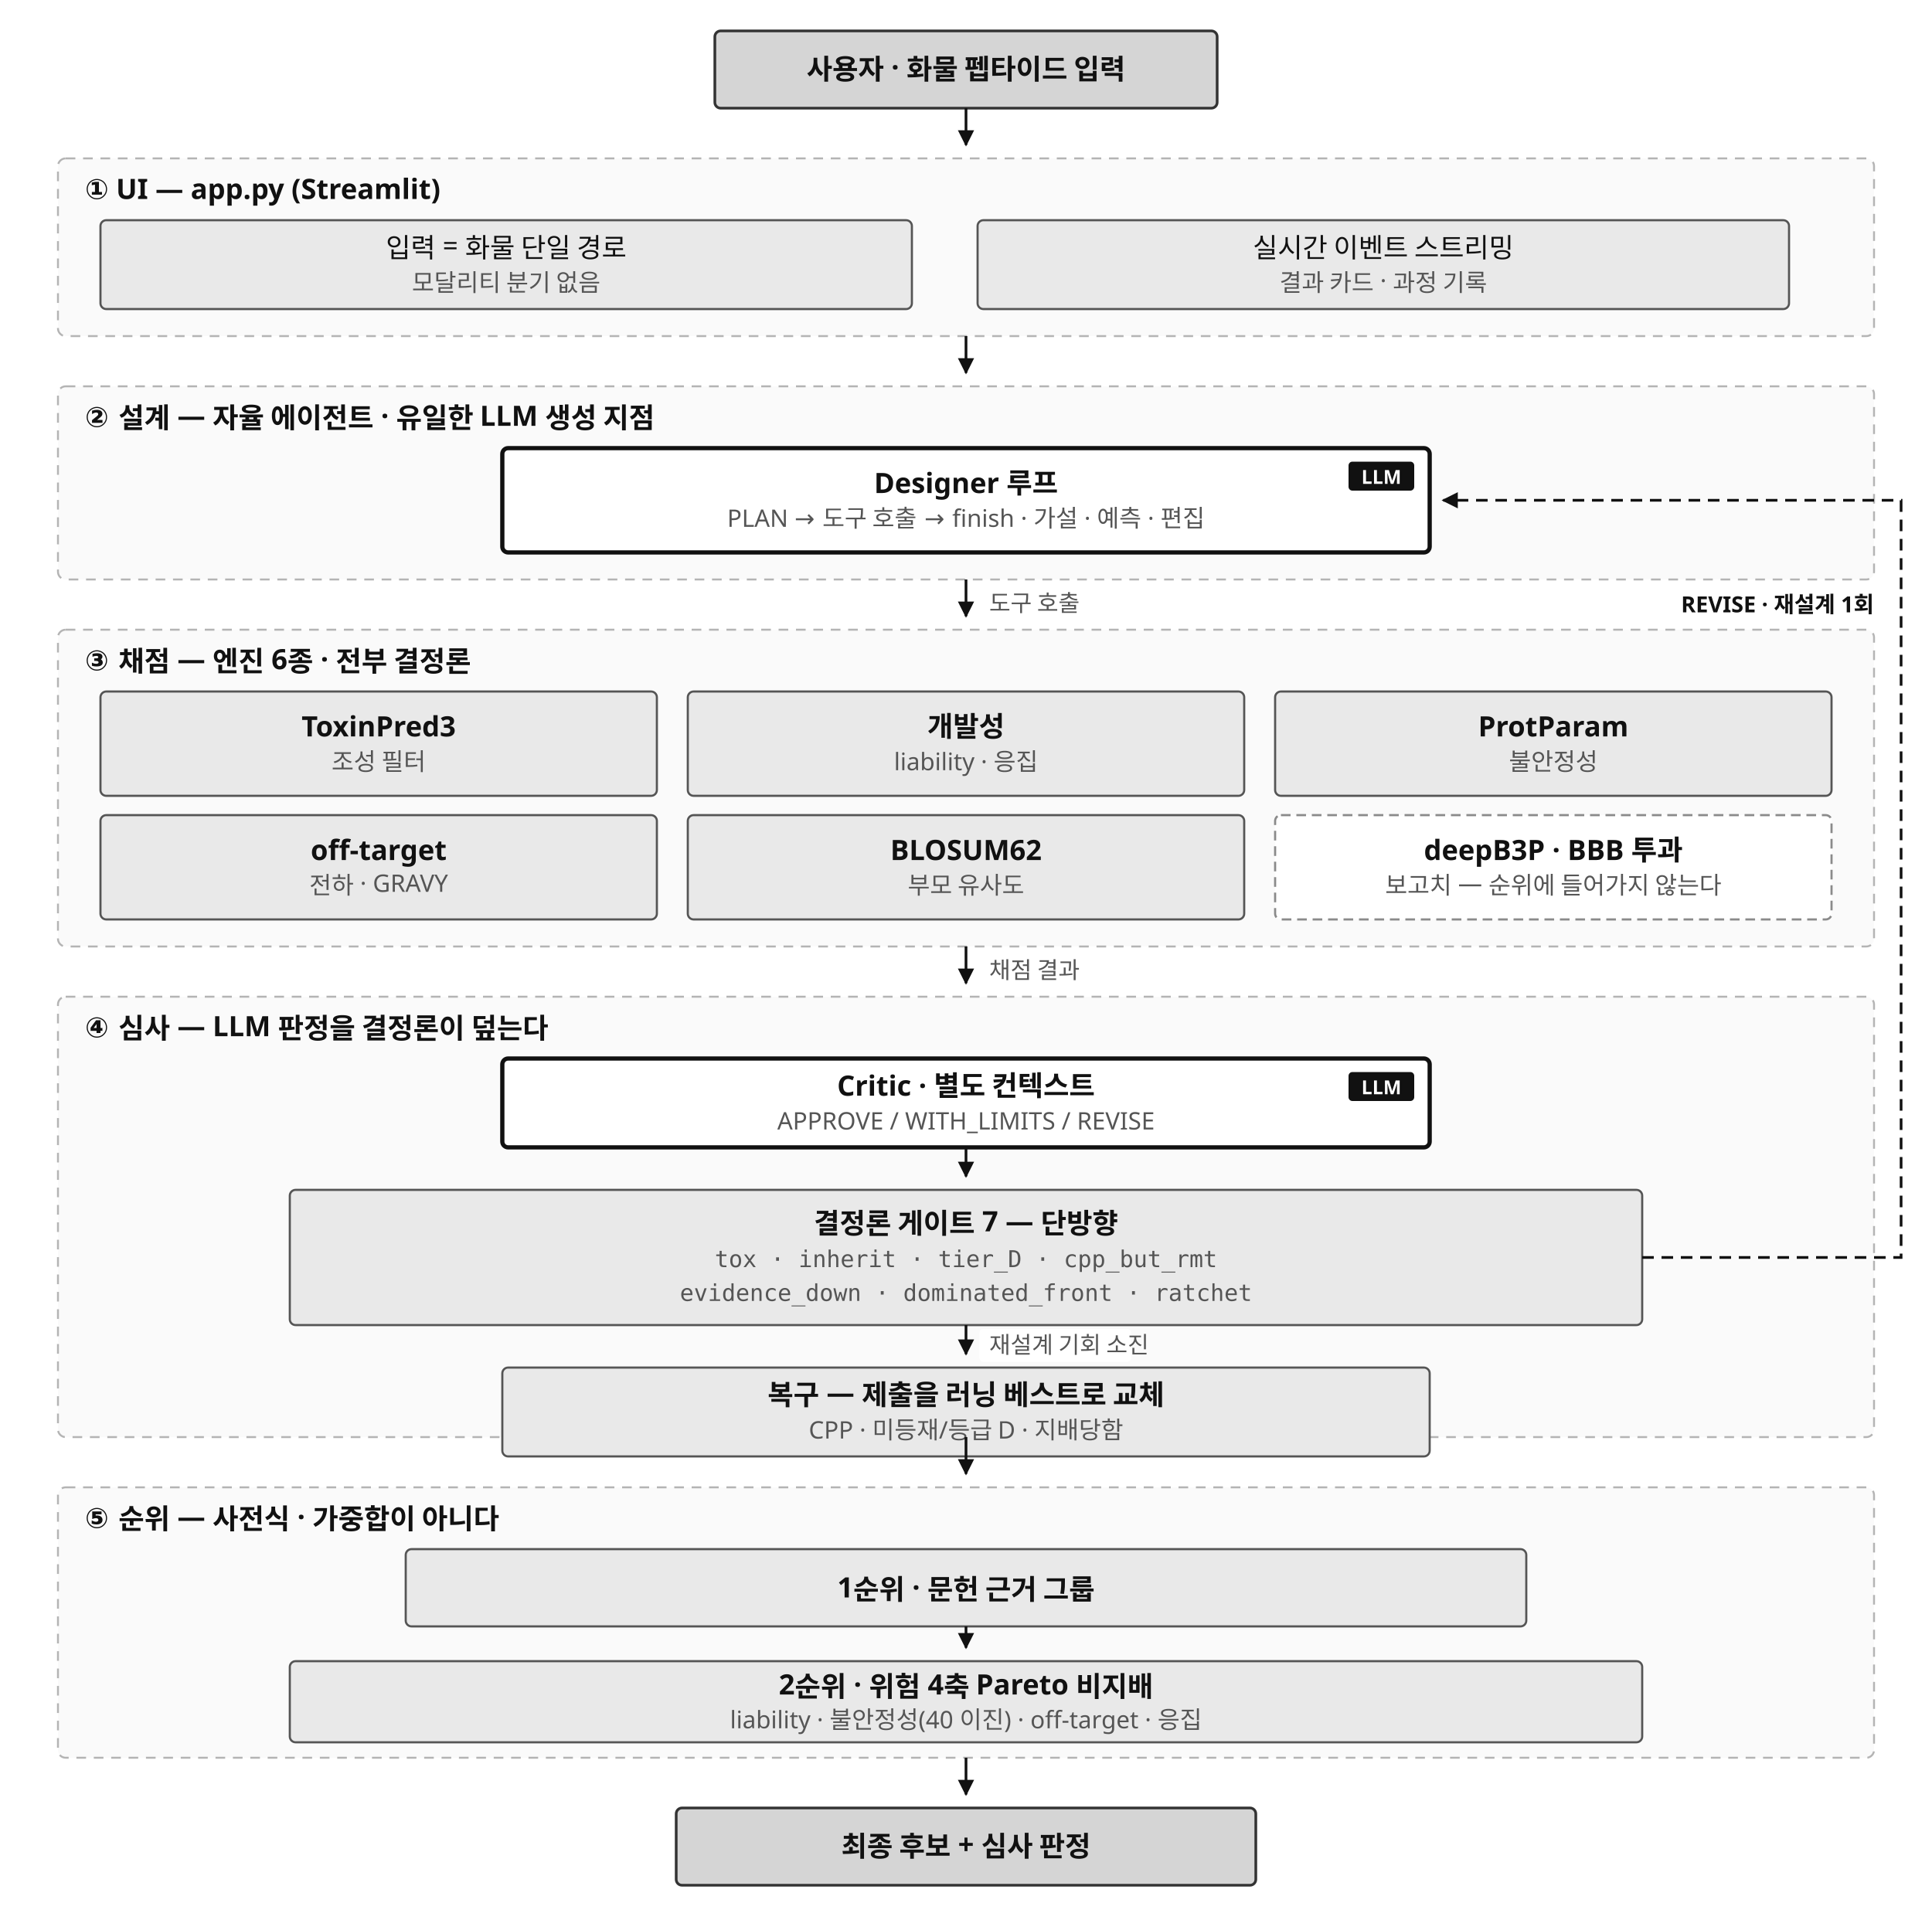
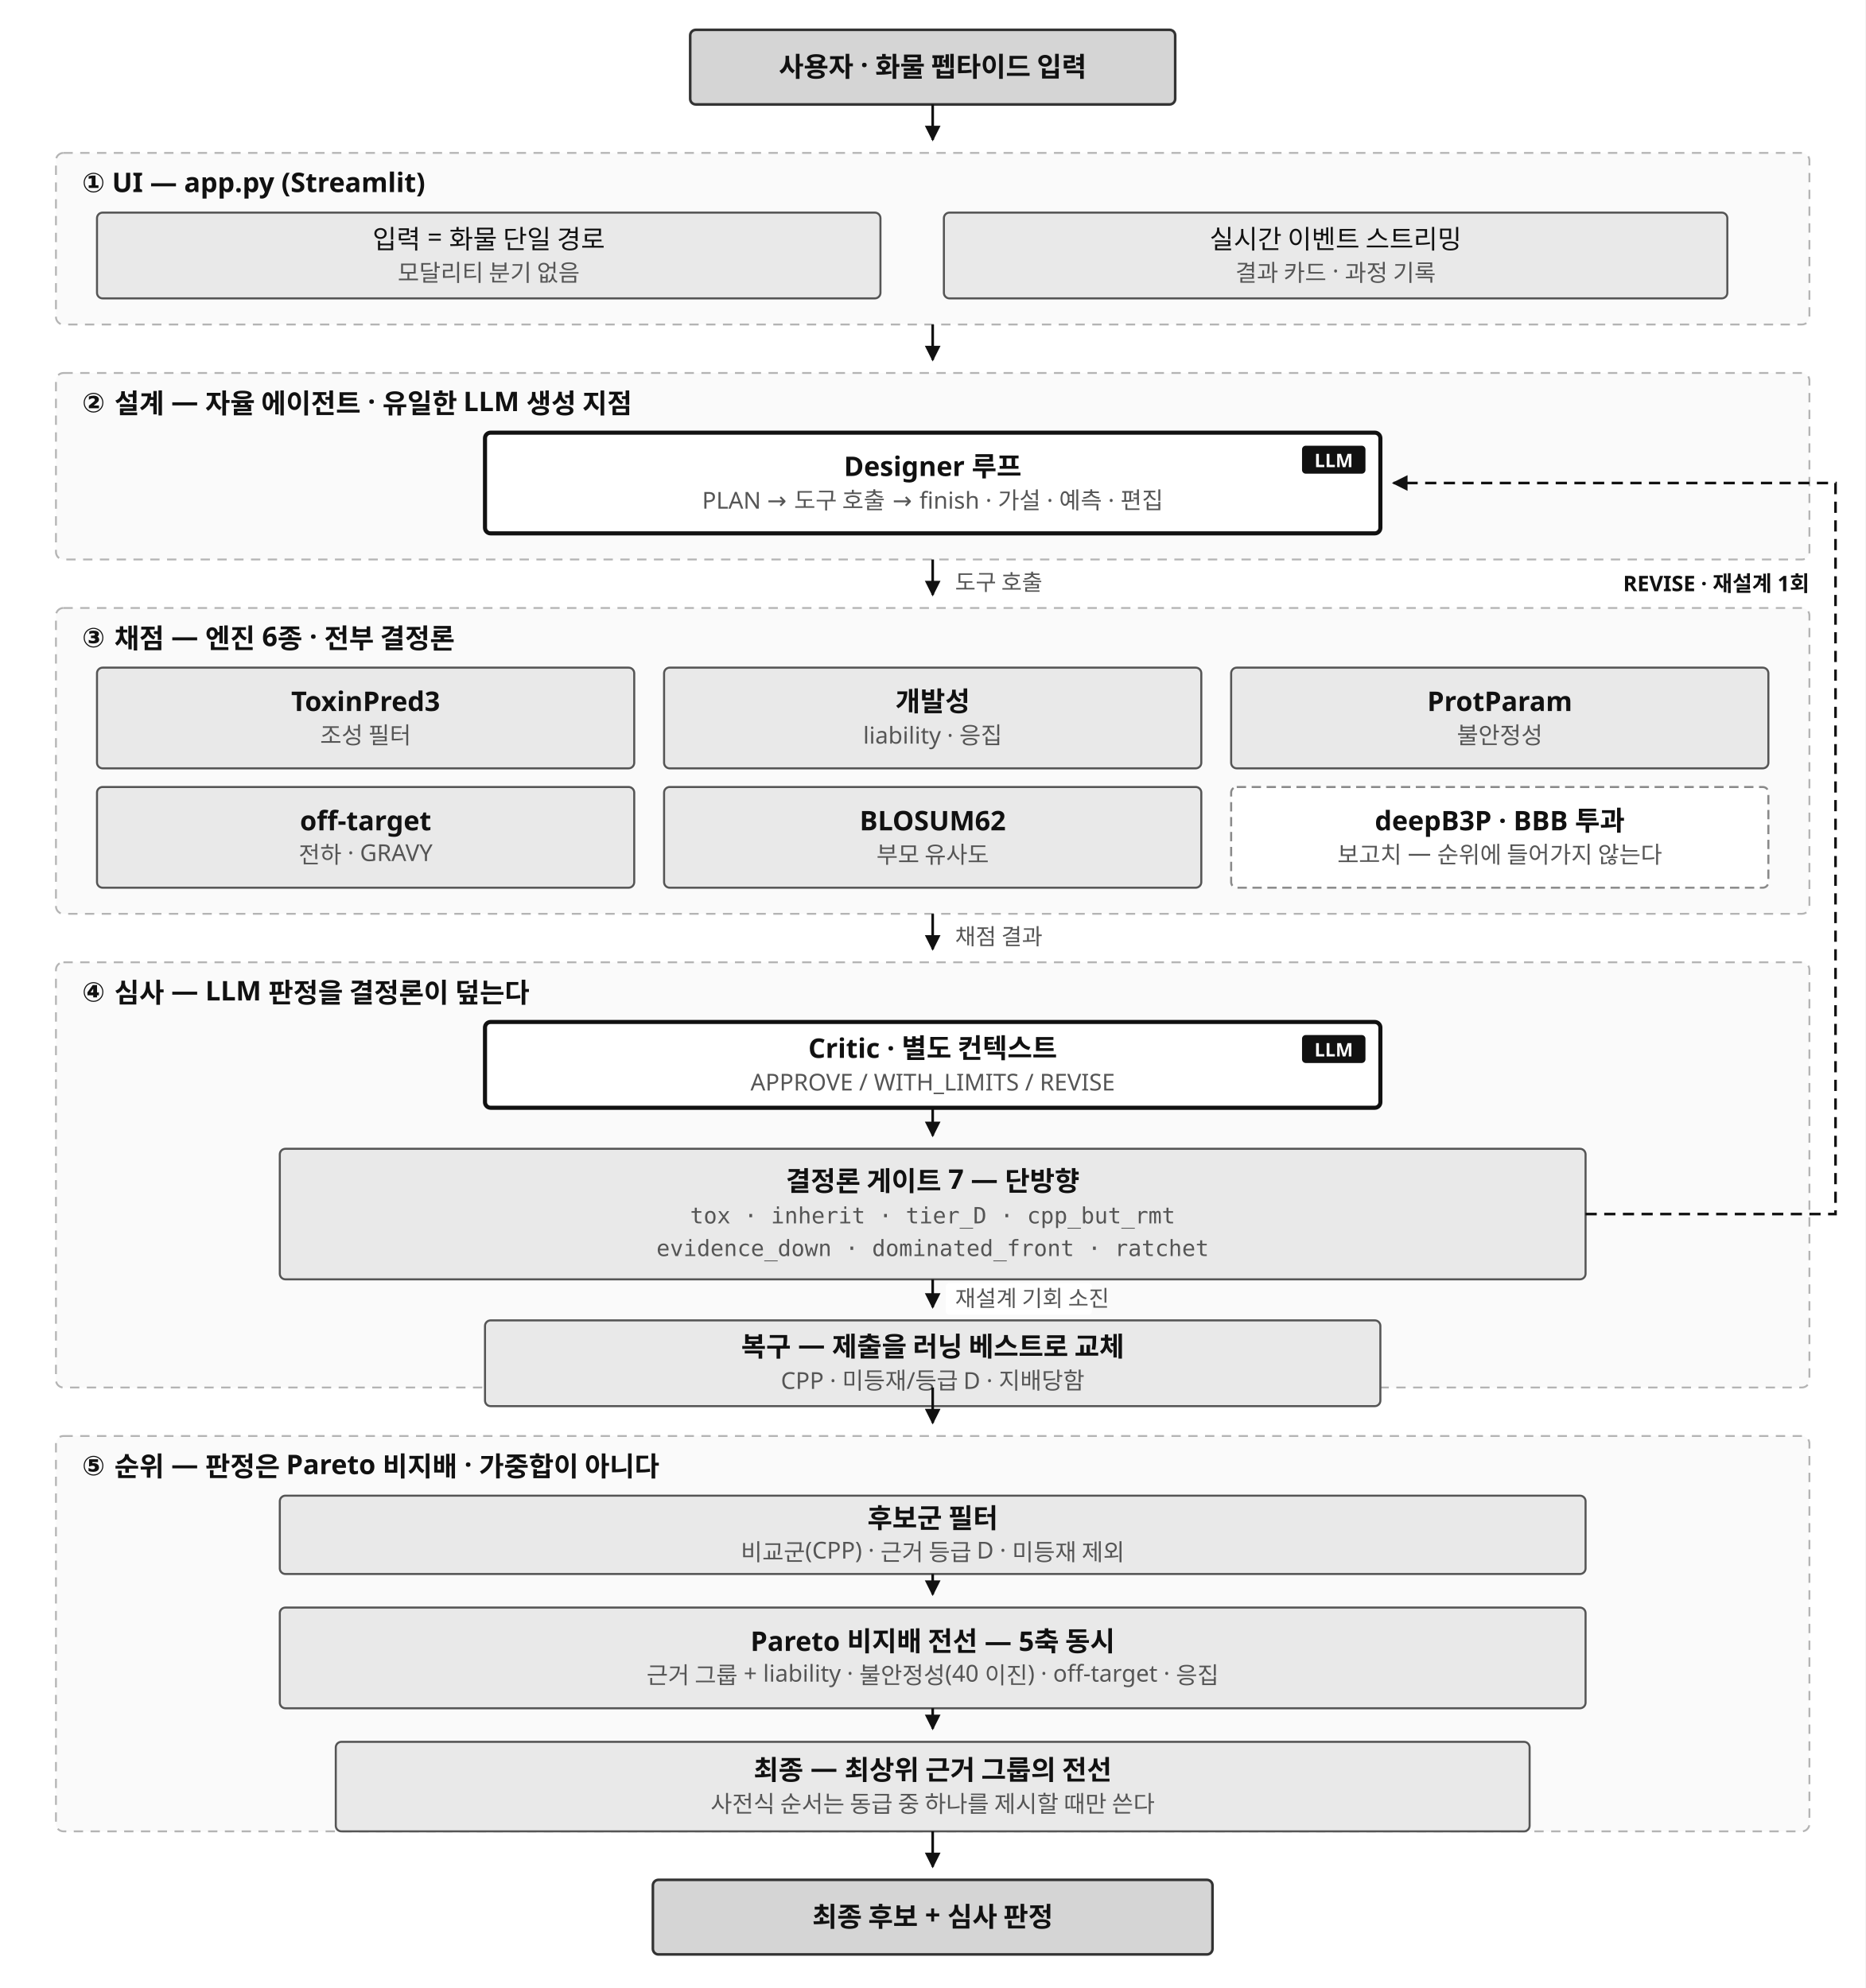
- <svg xmlns="http://www.w3.org/2000/svg" width="1000" height="994" viewBox="0 0 1000 994">
+ <svg xmlns="http://www.w3.org/2000/svg" width="1000" height="1066" viewBox="0 0 1000 1066">
  <defs>
    <marker id="a" viewBox="0 0 10 10" refX="9" refY="5" markerWidth="6" markerHeight="6" orient="auto-start-reverse">
      <path d="M 0 0 L 10 5 L 0 10 z" fill="#111111" />
    </marker>
  </defs>
-   <rect width="1000" height="994" fill="#ffffff" />
+   <rect width="1000" height="1066" fill="#ffffff" />
  <rect x="370.0" y="16" width="260" height="40" rx="3" fill="#d5d5d5" stroke="#333333" stroke-width="1.4" />
  <text x="500.0" y="41.0" text-anchor="middle" font-family="'Apple SD Gothic Neo','Malgun Gothic','Noto Sans KR',sans-serif" font-size="14.5" font-weight="700" fill="#111111">사용자 · 화물 펩타이드 입력</text>
  <line x1="500.0" y1="56" x2="500.0" y2="75" stroke="#111111" stroke-width="1.4" marker-end="url(#a)" />
  <rect x="30" y="82" width="940" height="92" rx="4" fill="#fafafa" stroke="#b4b4b4" stroke-width="1" stroke-dasharray="5 4" />
  <text x="44" y="103" font-family="'Apple SD Gothic Neo','Malgun Gothic','Noto Sans KR',sans-serif" font-size="14.5" font-weight="700" fill="#111111">① UI — app.py (Streamlit)</text>
  <rect x="52" y="114" width="420" height="46" rx="3" fill="#e9e9e9" stroke="#555555" stroke-width="1.1" />
  <text x="262.0" y="133.25" text-anchor="middle" font-family="'Apple SD Gothic Neo','Malgun Gothic','Noto Sans KR',sans-serif" font-size="14" font-weight="400" fill="#111111">입력 = 화물 단일 경로</text>
  <text x="262.0" y="150.75" text-anchor="middle" font-family="'Apple SD Gothic Neo','Malgun Gothic','Noto Sans KR',sans-serif" font-size="12.5" font-weight="400" fill="#555555">모달리티 분기 없음</text>
  <rect x="506" y="114" width="420" height="46" rx="3" fill="#e9e9e9" stroke="#555555" stroke-width="1.1" />
  <text x="716.0" y="133.25" text-anchor="middle" font-family="'Apple SD Gothic Neo','Malgun Gothic','Noto Sans KR',sans-serif" font-size="14" font-weight="400" fill="#111111">실시간 이벤트 스트리밍</text>
  <text x="716.0" y="150.75" text-anchor="middle" font-family="'Apple SD Gothic Neo','Malgun Gothic','Noto Sans KR',sans-serif" font-size="12.5" font-weight="400" fill="#555555">결과 카드 · 과정 기록</text>
  <line x1="500.0" y1="174" x2="500.0" y2="193" stroke="#111111" stroke-width="1.4" marker-end="url(#a)" />
  <rect x="30" y="200" width="940" height="100" rx="4" fill="#fafafa" stroke="#b4b4b4" stroke-width="1" stroke-dasharray="5 4" />
  <text x="44" y="221" font-family="'Apple SD Gothic Neo','Malgun Gothic','Noto Sans KR',sans-serif" font-size="14.5" font-weight="700" fill="#111111">② 설계 — 자율 에이전트 · 유일한 LLM 생성 지점</text>
  <rect x="260" y="232" width="480" height="54" rx="3" fill="#ffffff" stroke="#111111" stroke-width="2.2" />
  <text x="500.0" y="255.25" text-anchor="middle" font-family="'Apple SD Gothic Neo','Malgun Gothic','Noto Sans KR',sans-serif" font-size="14.5" font-weight="700" fill="#111111">Designer 루프</text>
  <text x="500.0" y="272.75" text-anchor="middle" font-family="'Apple SD Gothic Neo','Malgun Gothic','Noto Sans KR',sans-serif" font-size="12.5" font-weight="400" fill="#555555">PLAN → 도구 호출 → finish · 가설 · 예측 · 편집</text>
  <rect x="698" y="239" width="34" height="15" rx="2" fill="#111111" />
  <text x="715.0" y="250.5" text-anchor="middle" font-family="'Apple SD Gothic Neo','Malgun Gothic','Noto Sans KR',sans-serif" font-size="10" font-weight="700" fill="#ffffff">LLM</text>
  <line x1="500.0" y1="300" x2="500.0" y2="319" stroke="#111111" stroke-width="1.4" marker-end="url(#a)" />
  <rect x="507.0" y="304.0" width="48.0" height="17" rx="2" fill="#ffffff" stroke="none" />
  <text x="512.0" y="316.5" font-family="'Apple SD Gothic Neo','Malgun Gothic','Noto Sans KR',sans-serif" font-size="12" fill="#555555">도구 호출</text>
  <rect x="30" y="326" width="940" height="164" rx="4" fill="#fafafa" stroke="#b4b4b4" stroke-width="1" stroke-dasharray="5 4" />
  <text x="44" y="347" font-family="'Apple SD Gothic Neo','Malgun Gothic','Noto Sans KR',sans-serif" font-size="14.5" font-weight="700" fill="#111111">③ 채점 — 엔진 6종 · 전부 결정론</text>
  <rect x="52" y="358" width="288" height="54" rx="3" fill="#e9e9e9" stroke="#555555" stroke-width="1.1" />
  <text x="196.0" y="381.25" text-anchor="middle" font-family="'Apple SD Gothic Neo','Malgun Gothic','Noto Sans KR',sans-serif" font-size="14.5" font-weight="700" fill="#111111">ToxinPred3</text>
  <text x="196.0" y="398.75" text-anchor="middle" font-family="'Apple SD Gothic Neo','Malgun Gothic','Noto Sans KR',sans-serif" font-size="12.5" font-weight="400" fill="#555555">조성 필터</text>
  <rect x="356" y="358" width="288" height="54" rx="3" fill="#e9e9e9" stroke="#555555" stroke-width="1.1" />
  <text x="500.0" y="381.25" text-anchor="middle" font-family="'Apple SD Gothic Neo','Malgun Gothic','Noto Sans KR',sans-serif" font-size="14.5" font-weight="700" fill="#111111">개발성</text>
  <text x="500.0" y="398.75" text-anchor="middle" font-family="'Apple SD Gothic Neo','Malgun Gothic','Noto Sans KR',sans-serif" font-size="12.5" font-weight="400" fill="#555555">liability · 응집</text>
  <rect x="660" y="358" width="288" height="54" rx="3" fill="#e9e9e9" stroke="#555555" stroke-width="1.1" />
  <text x="804.0" y="381.25" text-anchor="middle" font-family="'Apple SD Gothic Neo','Malgun Gothic','Noto Sans KR',sans-serif" font-size="14.5" font-weight="700" fill="#111111">ProtParam</text>
  <text x="804.0" y="398.75" text-anchor="middle" font-family="'Apple SD Gothic Neo','Malgun Gothic','Noto Sans KR',sans-serif" font-size="12.5" font-weight="400" fill="#555555">불안정성</text>
  <rect x="52" y="422" width="288" height="54" rx="3" fill="#e9e9e9" stroke="#555555" stroke-width="1.1" />
  <text x="196.0" y="445.25" text-anchor="middle" font-family="'Apple SD Gothic Neo','Malgun Gothic','Noto Sans KR',sans-serif" font-size="14.5" font-weight="700" fill="#111111">off-target</text>
  <text x="196.0" y="462.75" text-anchor="middle" font-family="'Apple SD Gothic Neo','Malgun Gothic','Noto Sans KR',sans-serif" font-size="12.5" font-weight="400" fill="#555555">전하 · GRAVY</text>
  <rect x="356" y="422" width="288" height="54" rx="3" fill="#e9e9e9" stroke="#555555" stroke-width="1.1" />
  <text x="500.0" y="445.25" text-anchor="middle" font-family="'Apple SD Gothic Neo','Malgun Gothic','Noto Sans KR',sans-serif" font-size="14.5" font-weight="700" fill="#111111">BLOSUM62</text>
  <text x="500.0" y="462.75" text-anchor="middle" font-family="'Apple SD Gothic Neo','Malgun Gothic','Noto Sans KR',sans-serif" font-size="12.5" font-weight="400" fill="#555555">부모 유사도</text>
  <rect x="660" y="422" width="288" height="54" rx="3" fill="#ffffff" stroke="#8a8a8a" stroke-width="1.1" stroke-dasharray="5 3" />
  <text x="804.0" y="445.25" text-anchor="middle" font-family="'Apple SD Gothic Neo','Malgun Gothic','Noto Sans KR',sans-serif" font-size="14.5" font-weight="700" fill="#111111">deepB3P · BBB 투과</text>
  <text x="804.0" y="462.75" text-anchor="middle" font-family="'Apple SD Gothic Neo','Malgun Gothic','Noto Sans KR',sans-serif" font-size="12.5" font-weight="400" fill="#555555">보고치 — 순위에 들어가지 않는다</text>
  <line x1="500.0" y1="490" x2="500.0" y2="509" stroke="#111111" stroke-width="1.4" marker-end="url(#a)" />
  <rect x="507.0" y="494.0" width="48.0" height="17" rx="2" fill="#ffffff" stroke="none" />
  <text x="512.0" y="506.5" font-family="'Apple SD Gothic Neo','Malgun Gothic','Noto Sans KR',sans-serif" font-size="12" fill="#555555">채점 결과</text>
  <rect x="30" y="516" width="940" height="228" rx="4" fill="#fafafa" stroke="#b4b4b4" stroke-width="1" stroke-dasharray="5 4" />
  <text x="44" y="537" font-family="'Apple SD Gothic Neo','Malgun Gothic','Noto Sans KR',sans-serif" font-size="14.5" font-weight="700" fill="#111111">④ 심사 — LLM 판정을 결정론이 덮는다</text>
  <rect x="260" y="548" width="480" height="46" rx="3" fill="#ffffff" stroke="#111111" stroke-width="2.2" />
  <text x="500.0" y="567.25" text-anchor="middle" font-family="'Apple SD Gothic Neo','Malgun Gothic','Noto Sans KR',sans-serif" font-size="14.5" font-weight="700" fill="#111111">Critic · 별도 컨텍스트</text>
  <text x="500.0" y="584.75" text-anchor="middle" font-family="'Apple SD Gothic Neo','Malgun Gothic','Noto Sans KR',sans-serif" font-size="12.5" font-weight="400" fill="#555555">APPROVE / WITH_LIMITS / REVISE</text>
  <rect x="698" y="555" width="34" height="15" rx="2" fill="#111111" />
  <text x="715.0" y="566.5" text-anchor="middle" font-family="'Apple SD Gothic Neo','Malgun Gothic','Noto Sans KR',sans-serif" font-size="10" font-weight="700" fill="#ffffff">LLM</text>
  <line x1="500.0" y1="594" x2="500.0" y2="609" stroke="#111111" stroke-width="1.4" marker-end="url(#a)" />
  <rect x="150" y="616" width="700" height="70" rx="3" fill="#e9e9e9" stroke="#555555" stroke-width="1.1" />
  <text x="500.0" y="638.5" text-anchor="middle" font-family="'Apple SD Gothic Neo','Malgun Gothic','Noto Sans KR',sans-serif" font-size="14.5" font-weight="700" fill="#111111">결정론 게이트 7 — 단방향</text>
  <text x="500.0" y="656.0" text-anchor="middle" font-family="'IBM Plex Mono','Menlo',monospace" font-size="12" font-weight="400" fill="#555555">tox · inherit · tier_D · cpp_but_rmt</text>
  <text x="500.0" y="673.5" text-anchor="middle" font-family="'IBM Plex Mono','Menlo',monospace" font-size="12" font-weight="400" fill="#555555">evidence_down · dominated_front · ratchet</text>
  <line x1="500.0" y1="686" x2="500.0" y2="701" stroke="#111111" stroke-width="1.4" marker-end="url(#a)" />
  <rect x="507.0" y="688.0" width="78.4" height="17" rx="2" fill="#ffffff" stroke="none" />
  <text x="512.0" y="700.5" font-family="'Apple SD Gothic Neo','Malgun Gothic','Noto Sans KR',sans-serif" font-size="12" fill="#555555">재설계 기회 소진</text>
  <rect x="260" y="708" width="480" height="46" rx="3" fill="#e9e9e9" stroke="#555555" stroke-width="1.1" />
  <text x="500.0" y="727.25" text-anchor="middle" font-family="'Apple SD Gothic Neo','Malgun Gothic','Noto Sans KR',sans-serif" font-size="14.5" font-weight="700" fill="#111111">복구 — 제출을 러닝 베스트로 교체</text>
  <text x="500.0" y="744.75" text-anchor="middle" font-family="'Apple SD Gothic Neo','Malgun Gothic','Noto Sans KR',sans-serif" font-size="12.5" font-weight="400" fill="#555555">CPP · 미등재/등급 D · 지배당함</text>
  <line x1="500.0" y1="744" x2="500.0" y2="763" stroke="#111111" stroke-width="1.4" marker-end="url(#a)" />
-   <rect x="30" y="770" width="940" height="140" rx="4" fill="#fafafa" stroke="#b4b4b4" stroke-width="1" stroke-dasharray="5 4" />
-   <text x="44" y="791" font-family="'Apple SD Gothic Neo','Malgun Gothic','Noto Sans KR',sans-serif" font-size="14.5" font-weight="700" fill="#111111">⑤ 순위 — 사전식 · 가중합이 아니다</text>
-   <rect x="210" y="802" width="580" height="40" rx="3" fill="#e9e9e9" stroke="#555555" stroke-width="1.1" />
-   <text x="500.0" y="827.0" text-anchor="middle" font-family="'Apple SD Gothic Neo','Malgun Gothic','Noto Sans KR',sans-serif" font-size="14.5" font-weight="700" fill="#111111">1순위 · 문헌 근거 그룹</text>
-   <line x1="500.0" y1="842" x2="500.0" y2="853" stroke="#111111" stroke-width="1.4" marker-end="url(#a)" />
-   <rect x="150" y="860" width="700" height="42" rx="3" fill="#e9e9e9" stroke="#555555" stroke-width="1.1" />
-   <text x="500.0" y="877.25" text-anchor="middle" font-family="'Apple SD Gothic Neo','Malgun Gothic','Noto Sans KR',sans-serif" font-size="14.5" font-weight="700" fill="#111111">2순위 · 위험 4축 Pareto 비지배</text>
-   <text x="500.0" y="894.75" text-anchor="middle" font-family="'Apple SD Gothic Neo','Malgun Gothic','Noto Sans KR',sans-serif" font-size="12.5" font-weight="400" fill="#555555">liability · 불안정성(40 이진) · off-target · 응집</text>
-   <line x1="500.0" y1="910" x2="500.0" y2="929" stroke="#111111" stroke-width="1.4" marker-end="url(#a)" />
-   <rect x="350.0" y="936" width="300" height="40" rx="3" fill="#d5d5d5" stroke="#333333" stroke-width="1.4" />
-   <text x="500.0" y="961.0" text-anchor="middle" font-family="'Apple SD Gothic Neo','Malgun Gothic','Noto Sans KR',sans-serif" font-size="14.5" font-weight="700" fill="#111111">최종 후보 + 심사 판정</text>
+   <rect x="30" y="770" width="940" height="212" rx="4" fill="#fafafa" stroke="#b4b4b4" stroke-width="1" stroke-dasharray="5 4" />
+   <text x="44" y="791" font-family="'Apple SD Gothic Neo','Malgun Gothic','Noto Sans KR',sans-serif" font-size="14.5" font-weight="700" fill="#111111">⑤ 순위 — 판정은 Pareto 비지배 · 가중합이 아니다</text>
+   <rect x="150" y="802" width="700" height="42" rx="3" fill="#e9e9e9" stroke="#555555" stroke-width="1.1" />
+   <text x="500.0" y="819.25" text-anchor="middle" font-family="'Apple SD Gothic Neo','Malgun Gothic','Noto Sans KR',sans-serif" font-size="14.5" font-weight="700" fill="#111111">후보군 필터</text>
+   <text x="500.0" y="836.75" text-anchor="middle" font-family="'Apple SD Gothic Neo','Malgun Gothic','Noto Sans KR',sans-serif" font-size="12.5" font-weight="400" fill="#555555">비교군(CPP) · 근거 등급 D · 미등재 제외</text>
+   <line x1="500.0" y1="844" x2="500.0" y2="855" stroke="#111111" stroke-width="1.4" marker-end="url(#a)" />
+   <rect x="150" y="862" width="700" height="54" rx="3" fill="#e9e9e9" stroke="#555555" stroke-width="1.1" />
+   <text x="500.0" y="885.25" text-anchor="middle" font-family="'Apple SD Gothic Neo','Malgun Gothic','Noto Sans KR',sans-serif" font-size="14.5" font-weight="700" fill="#111111">Pareto 비지배 전선 — 5축 동시</text>
+   <text x="500.0" y="902.75" text-anchor="middle" font-family="'Apple SD Gothic Neo','Malgun Gothic','Noto Sans KR',sans-serif" font-size="12.5" font-weight="400" fill="#555555">근거 그룹 + liability · 불안정성(40 이진) · off-target · 응집</text>
+   <line x1="500.0" y1="916" x2="500.0" y2="927" stroke="#111111" stroke-width="1.4" marker-end="url(#a)" />
+   <rect x="180" y="934" width="640" height="48" rx="3" fill="#e9e9e9" stroke="#555555" stroke-width="1.1" />
+   <text x="500.0" y="954.25" text-anchor="middle" font-family="'Apple SD Gothic Neo','Malgun Gothic','Noto Sans KR',sans-serif" font-size="14.5" font-weight="700" fill="#111111">최종 — 최상위 근거 그룹의 전선</text>
+   <text x="500.0" y="971.75" text-anchor="middle" font-family="'Apple SD Gothic Neo','Malgun Gothic','Noto Sans KR',sans-serif" font-size="12.5" font-weight="400" fill="#555555">사전식 순서는 동급 중 하나를 제시할 때만 쓴다</text>
+   <line x1="500.0" y1="982" x2="500.0" y2="1001" stroke="#111111" stroke-width="1.4" marker-end="url(#a)" />
+   <rect x="350.0" y="1008" width="300" height="40" rx="3" fill="#d5d5d5" stroke="#333333" stroke-width="1.4" />
+   <text x="500.0" y="1033.0" text-anchor="middle" font-family="'Apple SD Gothic Neo','Malgun Gothic','Noto Sans KR',sans-serif" font-size="14.5" font-weight="700" fill="#111111">최종 후보 + 심사 판정</text>
  <path d="M 850 651 H 984 V 259 H 747" fill="none" stroke="#111111" stroke-width="1.4" stroke-dasharray="6 4" marker-end="url(#a)" />
  <rect x="856" y="304" width="118" height="18" rx="2" fill="#ffffff" />
  <text x="970" y="317" text-anchor="end" font-family="'Apple SD Gothic Neo','Malgun Gothic','Noto Sans KR',sans-serif" font-size="11.5" font-weight="700" fill="#111111">REVISE · 재설계 1회</text>
</svg>
